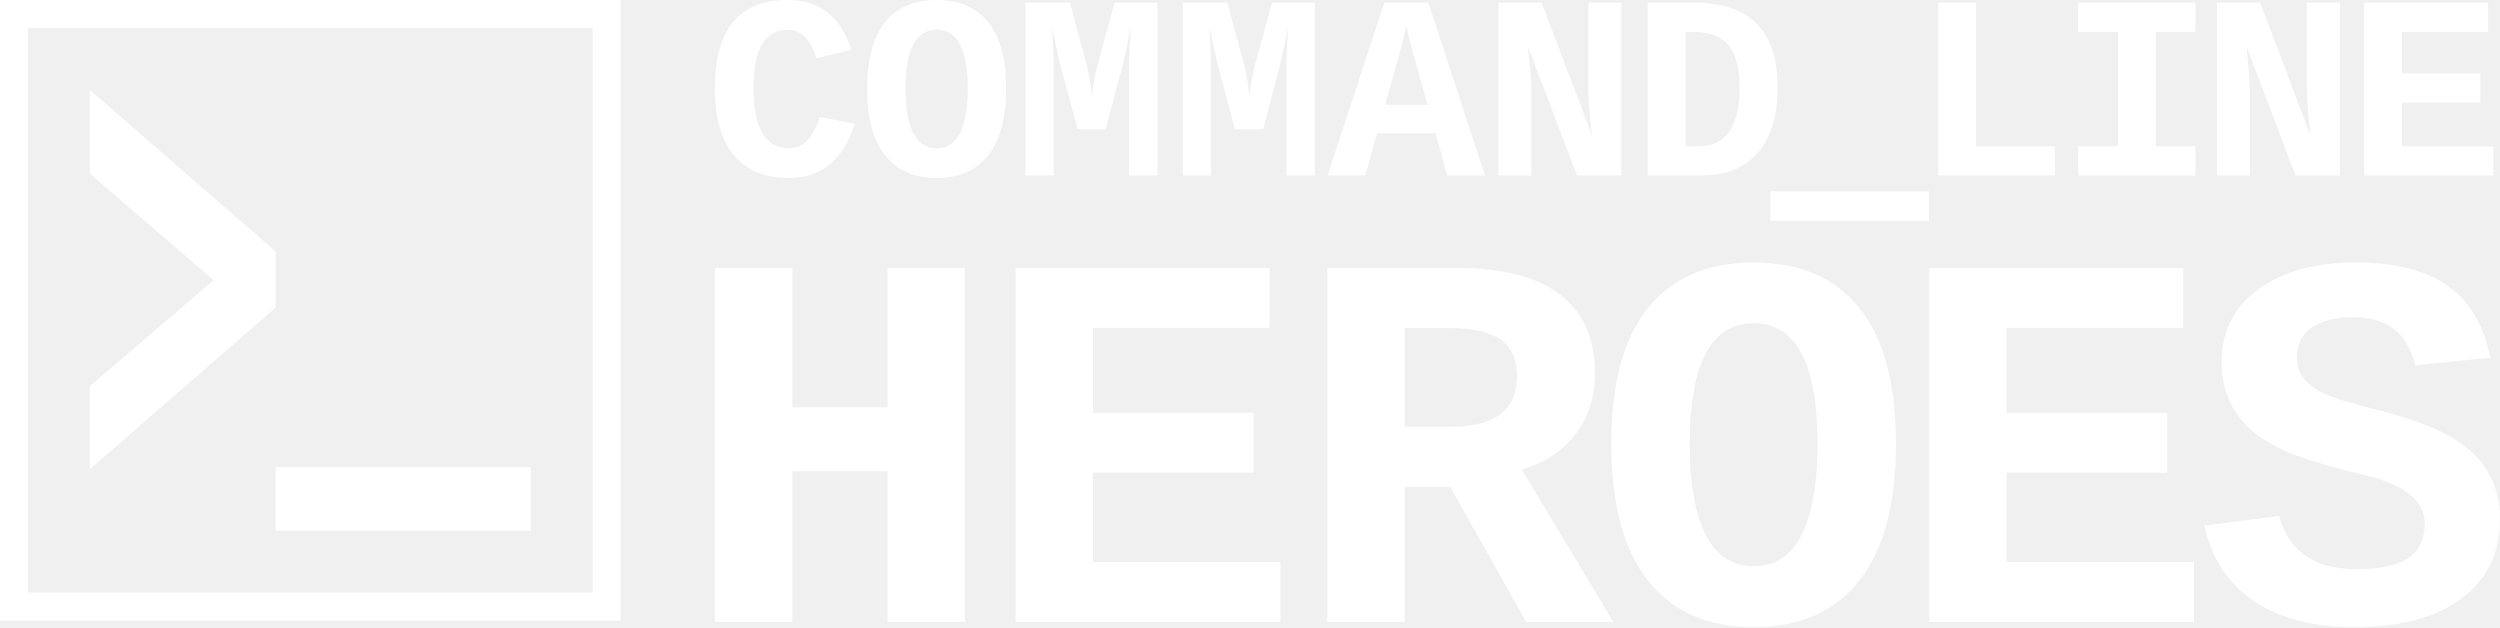
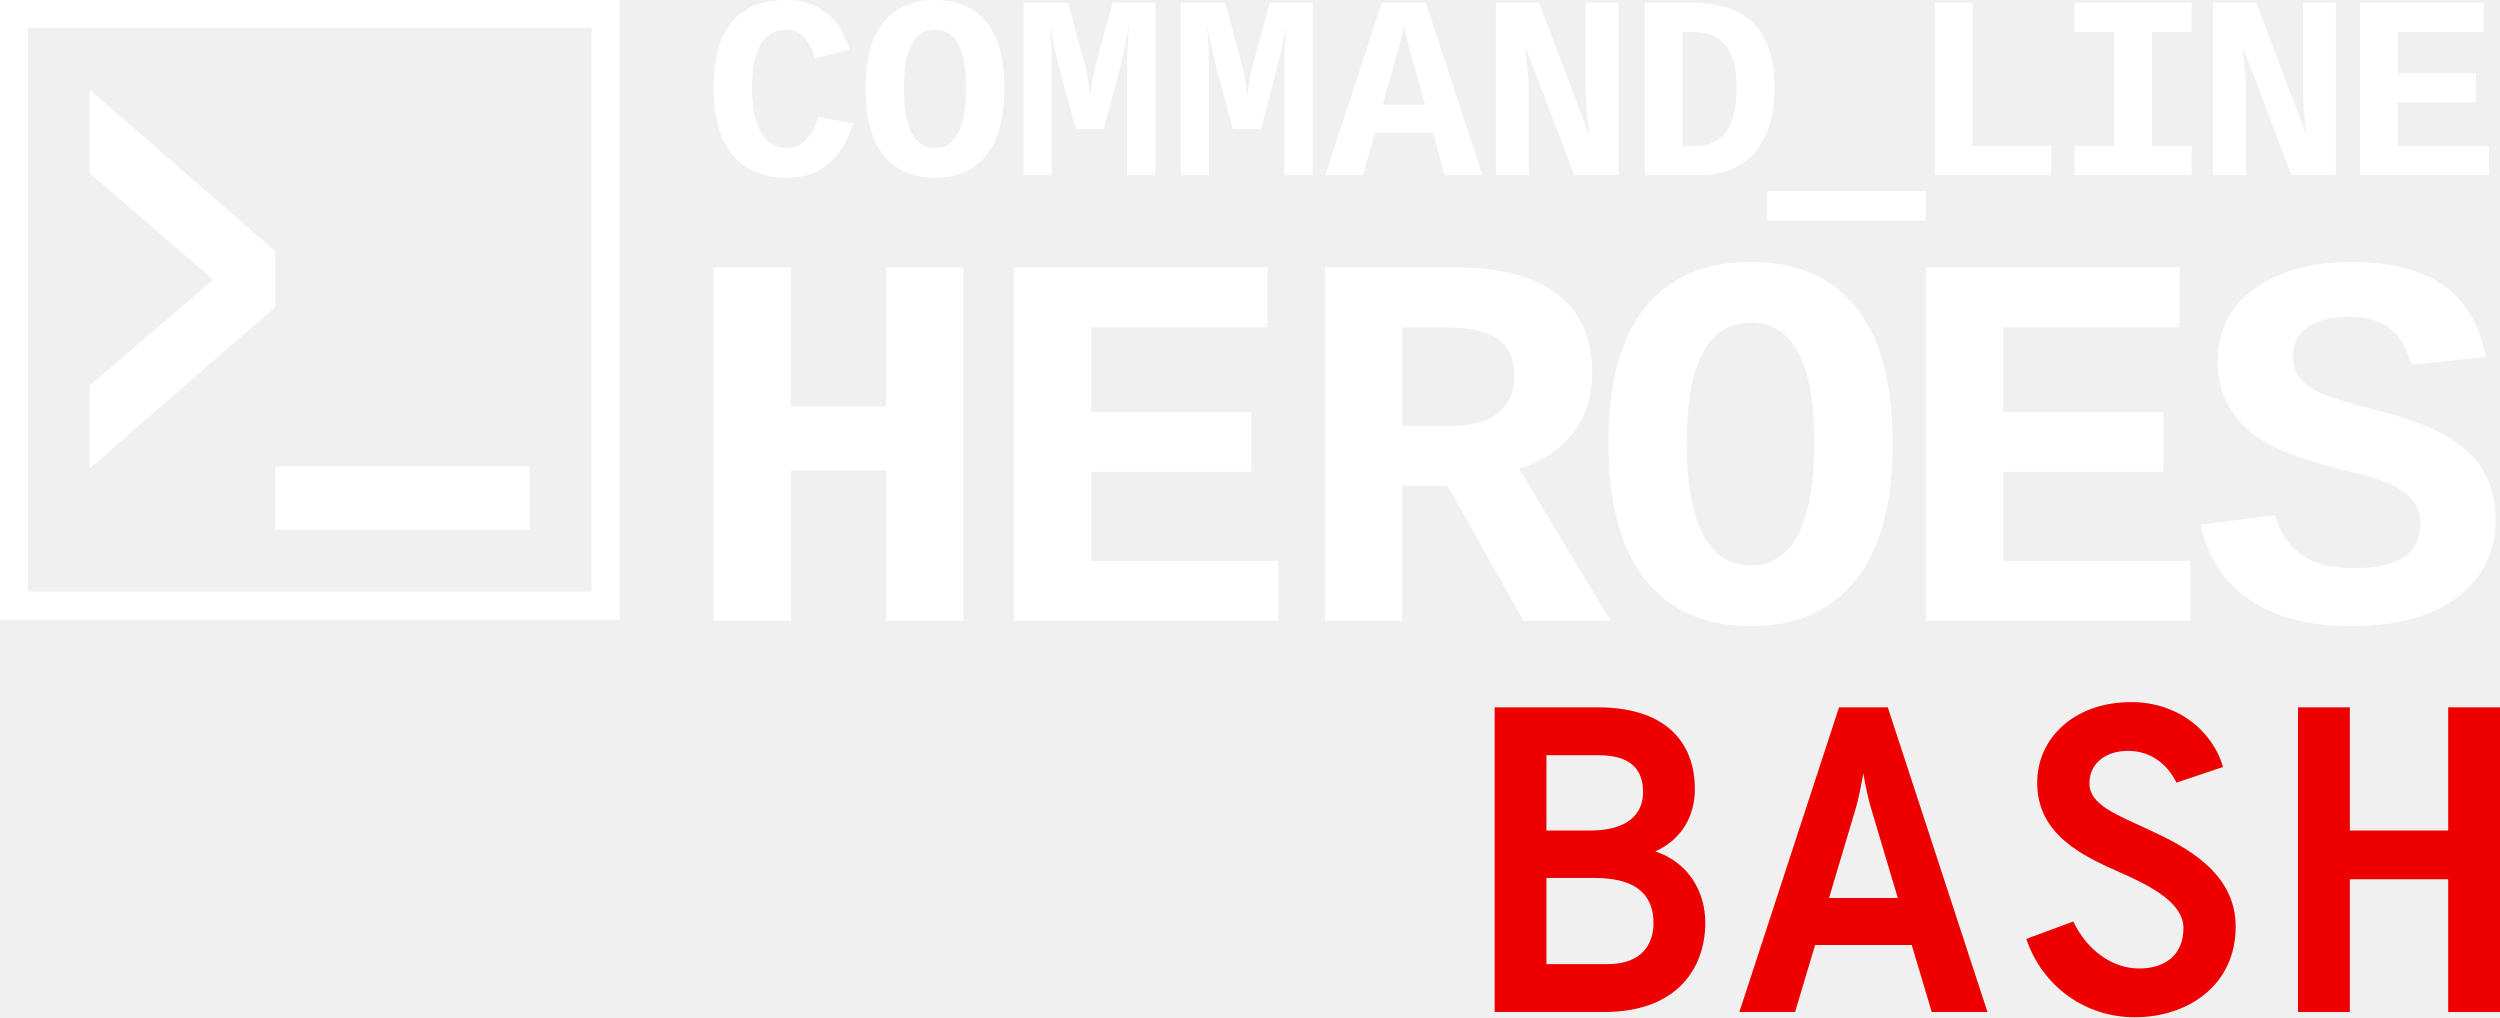
- <svg xmlns="http://www.w3.org/2000/svg" version="1.1" id="svg2" xml:space="preserve" width="1073.417" height="269.285" viewBox="0 0 1073.417 269.285">
+ <svg xmlns="http://www.w3.org/2000/svg" version="1.1" id="svg2" xml:space="preserve" width="1075.289" height="437.534" viewBox="0 0 1075.289 437.534">
  <defs id="defs6">
    <clipPath clipPathUnits="userSpaceOnUse" id="clipPath20">
      <path d="M 0,1080 H 1920 V 0 H 0 Z" id="path18" />
    </clipPath>
  </defs>
-   <g id="g10" transform="matrix(1.333333,0,0,-1.333333,-743.42,852.7344)">
-     <path d="m 1127.677,577.935 h 51.061 v -9.514 h -51.061 z" style="fill:#ffffff;fill-opacity:1;fill-rule:nonzero;stroke:none" id="path12" />
-     <g id="g14">
-       <g id="g16" clip-path="url(#clipPath20)">
-         <g id="g22" transform="translate(800.1528,611.1309)">
-           <path d="m 0,0 c 0,-6.183 0.962,-10.956 2.887,-14.309 1.925,-3.357 4.799,-5.031 8.622,-5.031 4.452,0 7.752,3.353 9.897,10.063 l 11.259,-2.144 C 29.008,-23.08 21.916,-28.907 11.386,-28.907 c -7.73,0 -13.618,2.452 -17.675,7.361 -4.056,4.908 -6.082,12.089 -6.082,21.546 0,18.945 7.809,28.419 23.423,28.419 5.115,0 9.4,-1.349 12.85,-4.043 3.45,-2.693 5.985,-6.697 7.607,-12.001 L 20.294,9.65 c -0.8,2.918 -1.995,5.177 -3.59,6.786 -1.596,1.608 -3.424,2.412 -5.485,2.412 C 3.74,18.848 0,12.568 0,0" style="fill:#ffffff;fill-opacity:1;fill-rule:nonzero;stroke:none" id="path24" />
+   <g id="g10" transform="matrix(1.333333,0,0,-1.333333,-743.42,1114.736)">
+     <g id="g899" transform="translate(-1.0608751e-6,196.5008)">
+       <path id="path12" style="fill:#ffffff;fill-opacity:1;fill-rule:nonzero;stroke:none" d="m 1127.677,577.935 h 51.061 v -9.514 h -51.061 z" />
+       <g id="g14">
+         <g clip-path="url(#clipPath20)" id="g16">
+           <g transform="translate(800.1528,611.1309)" id="g22">
+             <path id="path24" style="fill:#ffffff;fill-opacity:1;fill-rule:nonzero;stroke:none" d="m 0,0 c 0,-6.183 0.962,-10.956 2.887,-14.309 1.925,-3.357 4.799,-5.031 8.622,-5.031 4.452,0 7.752,3.353 9.897,10.063 l 11.259,-2.144 C 29.008,-23.08 21.916,-28.907 11.386,-28.907 c -7.73,0 -13.618,2.452 -17.675,7.361 -4.056,4.908 -6.082,12.089 -6.082,21.546 0,18.945 7.809,28.419 23.423,28.419 5.115,0 9.4,-1.349 12.85,-4.043 3.45,-2.693 5.985,-6.697 7.607,-12.001 L 20.294,9.65 c -0.8,2.918 -1.995,5.177 -3.59,6.786 -1.596,1.608 -3.424,2.412 -5.485,2.412 C 3.74,18.848 0,12.568 0,0" />
+           </g>
+           <g transform="translate(869.2236,611.0518)" id="g26">
+             <path id="path28" style="fill:#ffffff;fill-opacity:1;fill-rule:nonzero;stroke:none" d="m 0,0 c 0,12.617 -3.34,18.927 -10.02,18.927 -6.71,0 -10.063,-6.31 -10.063,-18.927 0,-6.328 0.844,-11.118 2.536,-14.375 1.692,-3.256 4.201,-4.886 7.527,-4.886 3.327,0 5.828,1.63 7.506,4.886 C -0.839,-11.118 0,-6.328 0,0 m 12.331,0 c 0,-9.488 -1.925,-16.664 -5.774,-21.529 -3.85,-4.869 -9.374,-7.299 -16.577,-7.299 -7.207,0 -12.739,2.43 -16.602,7.299 -3.863,4.865 -5.792,12.041 -5.792,21.529 0,9.483 1.929,16.607 5.792,21.362 3.863,4.755 9.395,7.137 16.602,7.137 7.203,0 12.727,-2.382 16.577,-7.137 C 10.406,16.607 12.331,9.483 12.331,0" />
+           </g>
+           <g transform="translate(921.1479,583.0454)" id="g30">
+             <path id="path32" style="fill:#ffffff;fill-opacity:1;fill-rule:nonzero;stroke:none" d="M 0,0 V 35.798 C 0,38.685 0.22,42.825 0.659,48.212 -0.967,40.241 -1.995,35.552 -2.435,34.15 L -7.55,14.849 h -8.991 l -5.194,19.301 c -0.8,2.971 -1.846,7.655 -3.138,14.062 l 0.29,-4.122 c 0.193,-2.887 0.29,-5.651 0.29,-8.292 V 0 h -9.075 v 55.639 h 14.313 l 5.568,-20.584 c 0.409,-1.292 0.932,-4.465 1.565,-9.523 0.549,4.259 1.098,7.423 1.652,9.484 l 5.607,20.623 H 9.154 V 0 Z" />
+           </g>
+           <g transform="translate(971.835,583.0454)" id="g34">
+             <path id="path36" style="fill:#ffffff;fill-opacity:1;fill-rule:nonzero;stroke:none" d="M 0,0 V 35.798 C 0,38.685 0.22,42.825 0.659,48.212 -0.967,40.241 -1.995,35.552 -2.435,34.15 L -7.55,14.849 h -8.992 l -5.194,19.301 c -0.8,2.971 -1.846,7.655 -3.138,14.062 l 0.291,-4.122 c 0.193,-2.887 0.29,-5.651 0.29,-8.292 V 0 h -9.075 v 55.639 h 14.313 l 5.568,-20.584 c 0.408,-1.292 0.931,-4.465 1.564,-9.523 0.549,4.259 1.099,7.423 1.652,9.484 l 5.608,20.623 H 9.153 V 0 Z" />
+           </g>
+           <g transform="translate(1010.437,631.1743)" id="g38">
+             <path id="path40" style="fill:#ffffff;fill-opacity:1;fill-rule:nonzero;stroke:none" d="m 0,0 c -0.22,-1.151 -0.629,-2.878 -1.218,-5.172 -0.593,-2.299 -2.47,-9.027 -5.629,-20.189 H 6.847 C 3.63,-14.036 1.735,-7.255 1.173,-5.027 0.61,-2.804 0.22,-1.125 0,0 M 25.321,-48.129 H 13.196 l -3.797,13.61 H -9.404 l -3.793,-13.61 H -25.365 L -7.093,7.51 H 7.093 Z" />
+           </g>
+           <g transform="translate(1065.399,583.0454)" id="g42">
+             <path id="path44" style="fill:#ffffff;fill-opacity:1;fill-rule:nonzero;stroke:none" d="m 0,0 -15.838,41.656 c 0.769,-6.93 1.155,-11.795 1.155,-14.599 V 0 h -10.599 v 55.639 h 13.9 L 4.825,12.867 C 4.056,19.332 3.669,24.346 3.669,27.923 v 27.716 h 10.6 V 0 Z" />
+           </g>
+           <g transform="translate(1117.75,611.2979)" id="g46">
+             <path id="path48" style="fill:#ffffff;fill-opacity:1;fill-rule:nonzero;stroke:none" d="m 0,0 c 0,6.24 -1.178,10.797 -3.524,13.671 -2.352,2.874 -6.14,4.311 -11.365,4.311 h -2.513 v -36.83 h 4.205 C -4.399,-18.848 0,-12.564 0,0 m 12.247,0 c 0,-9.075 -2.118,-16.049 -6.35,-20.931 -4.236,-4.882 -10.27,-7.321 -18.105,-7.321 h -17.363 v 55.639 h 14.888 c 9.018,0 15.759,-2.263 20.229,-6.785 C 10.015,16.075 12.247,9.211 12.247,0" />
+           </g>
+           <g transform="translate(1181.708,583.0454)" id="g50">
+             <path id="path52" style="fill:#ffffff;fill-opacity:1;fill-rule:nonzero;stroke:none" d="M 0,0 V 55.639 H 12.169 V 9.404 H 37.573 V 0 Z" />
+           </g>
+           <g transform="translate(1226.787,638.6846)" id="g54">
+             <path id="path56" style="fill:#ffffff;fill-opacity:1;fill-rule:nonzero;stroke:none" d="M 0,0 H 37.78 V -9.404 H 24.952 V -46.235 H 37.78 v -9.404 H 0 v 9.404 H 12.828 V -9.404 H 0 Z" />
+           </g>
+           <g transform="translate(1296.783,583.0454)" id="g58">
+             <path id="path60" style="fill:#ffffff;fill-opacity:1;fill-rule:nonzero;stroke:none" d="m 0,0 -15.838,41.656 c 0.77,-6.93 1.156,-11.795 1.156,-14.599 V 0 h -10.599 v 55.639 h 13.899 L 4.825,12.867 C 4.057,19.332 3.67,24.346 3.67,27.923 v 27.716 h 10.6 V 0 Z" />
+           </g>
+           <g transform="translate(1318.893,583.0454)" id="g62">
+             <path id="path64" style="fill:#ffffff;fill-opacity:1;fill-rule:nonzero;stroke:none" d="M 0,0 V 55.639 H 39.92 V 46.235 H 12.164 V 32.871 H 37.406 V 23.467 H 12.164 V 9.404 H 41.611 V 0 Z" />
+           </g>
+           <g transform="translate(843.377,439.2812)" id="g66">
+             <path id="path68" style="fill:#ffffff;fill-opacity:1;fill-rule:nonzero;stroke:none" d="M 0,0 V 48.5 H -30.665 V 0 h -24.93 v 113.98 h 24.93 V 69.117 H 0 V 113.98 H 24.93 V 0 Z" />
+           </g>
+           <g transform="translate(884.6206,439.2812)" id="g70">
+             <path id="path72" style="fill:#ffffff;fill-opacity:1;fill-rule:nonzero;stroke:none" d="M 0,0 V 113.98 H 81.785 V 94.713 H 24.921 V 67.344 H 76.635 V 48.076 H 24.921 V 19.267 h 60.33 V 0 Z" />
+           </g>
+           <g transform="translate(1046.093,518.4463)" id="g74">
+             <path id="path76" style="fill:#ffffff;fill-opacity:1;fill-rule:nonzero;stroke:none" d="m 0,0 c 0,5.294 -1.746,9.201 -5.239,11.704 -3.493,2.512 -9.067,3.763 -16.729,3.763 h -14.198 v -31.772 h 14.874 C -7.094,-16.305 0,-10.867 0,0 m 2.962,-79.165 -24.506,43.512 h -14.622 v -43.512 h -24.92 v 113.98 h 41.738 c 14.873,0 25.993,-2.899 33.375,-8.706 7.383,-5.798 11.065,-14.162 11.065,-25.092 0,-7.716 -2.079,-14.279 -6.248,-19.69 -4.168,-5.402 -9.94,-9.21 -17.323,-11.407 l 29.486,-49.085 z" />
+           </g>
+           <g transform="translate(1142.842,496.6494)" id="g78">
+             <path id="path80" style="fill:#ffffff;fill-opacity:1;fill-rule:nonzero;stroke:none" d="m 0,0 c 0,25.857 -6.843,38.785 -20.527,38.785 -13.748,0 -20.618,-12.928 -20.618,-38.785 0,-12.956 1.729,-22.77 5.195,-29.45 3.467,-6.671 8.607,-10.011 15.423,-10.011 6.815,0 11.937,3.34 15.377,10.011 C -1.72,-22.77 0,-12.956 0,0 m 25.263,0 c 0,-19.429 -3.944,-34.132 -11.83,-44.106 -7.887,-9.967 -19.204,-14.956 -33.96,-14.956 -14.766,0 -26.101,4.989 -34.015,14.956 -7.913,9.974 -11.866,24.677 -11.866,44.106 0,19.437 3.953,34.022 11.866,43.773 7.914,9.742 19.249,14.613 34.015,14.613 14.756,0 26.073,-4.871 33.96,-14.613 C 21.319,34.022 25.263,19.437 25.263,0" />
+           </g>
+           <g transform="translate(1178.846,439.2812)" id="g82">
+             <path id="path84" style="fill:#ffffff;fill-opacity:1;fill-rule:nonzero;stroke:none" d="M 0,0 V 113.98 H 81.784 V 94.713 H 24.921 V 67.344 H 76.635 V 48.076 H 24.921 V 19.267 h 60.33 V 0 Z" />
+           </g>
+           <g transform="translate(1362.628,472.3135)" id="g86">
+             <path id="path88" style="fill:#ffffff;fill-opacity:1;fill-rule:nonzero;stroke:none" d="m 0,0 c 0,-10.813 -4.124,-19.303 -12.371,-25.47 -8.256,-6.168 -19.734,-9.256 -34.437,-9.256 -13.235,0 -24.02,2.791 -32.357,8.365 -8.337,5.582 -13.694,13.694 -16.053,24.336 l 24.074,3.124 c 1.297,-5.294 4.007,-9.472 8.113,-12.542 4.114,-3.07 9.75,-4.61 16.898,-4.61 7.437,0 12.946,1.189 16.521,3.547 3.575,2.368 5.366,6.06 5.366,11.074 0,3.719 -1.575,6.852 -4.735,9.418 -3.152,2.566 -7.744,4.574 -13.766,6.041 -12.119,2.926 -20.663,5.483 -25.65,7.644 -4.979,2.17 -8.968,4.609 -11.957,7.31 -2.98,2.71 -5.276,5.879 -6.878,9.507 -1.612,3.638 -2.414,7.707 -2.414,12.209 0,9.859 3.962,17.664 11.876,23.408 7.914,5.745 18.348,8.617 31.304,8.617 12.613,0 22.472,-2.494 29.567,-7.473 7.103,-4.988 11.695,-12.722 13.775,-23.201 l -24.165,-2.449 c -2.476,10.308 -9.039,15.467 -19.69,15.467 -5.969,0 -10.534,-1.116 -13.685,-3.34 -3.151,-2.224 -4.727,-5.42 -4.727,-9.588 0,-2.764 0.756,-5.06 2.279,-6.888 1.521,-1.837 3.591,-3.385 6.212,-4.646 2.62,-1.269 7.949,-2.944 16.007,-5.033 10.588,-2.592 18.727,-5.473 24.416,-8.661 5.691,-3.178 9.86,-7.022 12.506,-11.532 C -1.324,10.876 0,5.744 0,0" />
+           </g>
+           <path id="path90" style="fill:#ffffff;fill-opacity:1;fill-rule:nonzero;stroke:none" d="M 757.407,639.55 H 557.565 V 439.708 h 199.842 z m -9,-190.842 H 566.565 V 630.55 h 181.842 z" />
+           <g transform="translate(586.5039,488.4805)" id="g92">
+             <path id="path94" style="fill:#ffffff;fill-opacity:1;fill-rule:nonzero;stroke:none" d="M 0,0 V 26.726 L 39.876,60.844 0,95.174 v 26.93 L 59.817,70.094 V 52.011 Z" />
+           </g>
+           <path id="path96" style="fill:#ffffff;fill-opacity:1;fill-rule:nonzero;stroke:none" d="m 646.321,489.095 h 82.147 v -20.421 h -82.147 z" />
        </g>
-         <g id="g26" transform="translate(869.2236,611.0518)">
-           <path d="m 0,0 c 0,12.617 -3.34,18.927 -10.02,18.927 -6.71,0 -10.063,-6.31 -10.063,-18.927 0,-6.328 0.844,-11.118 2.536,-14.375 1.692,-3.256 4.201,-4.886 7.527,-4.886 3.327,0 5.828,1.63 7.506,4.886 C -0.839,-11.118 0,-6.328 0,0 m 12.331,0 c 0,-9.488 -1.925,-16.664 -5.774,-21.529 -3.85,-4.869 -9.374,-7.299 -16.577,-7.299 -7.207,0 -12.739,2.43 -16.602,7.299 -3.863,4.865 -5.792,12.041 -5.792,21.529 0,9.483 1.929,16.607 5.792,21.362 3.863,4.755 9.395,7.137 16.602,7.137 7.203,0 12.727,-2.382 16.577,-7.137 C 10.406,16.607 12.331,9.483 12.331,0" style="fill:#ffffff;fill-opacity:1;fill-rule:nonzero;stroke:none" id="path28" />
-         </g>
-         <g id="g30" transform="translate(921.1479,583.0454)">
-           <path d="M 0,0 V 35.798 C 0,38.685 0.22,42.825 0.659,48.212 -0.967,40.241 -1.995,35.552 -2.435,34.15 L -7.55,14.849 h -8.991 l -5.194,19.301 c -0.8,2.971 -1.846,7.655 -3.138,14.062 l 0.29,-4.122 c 0.193,-2.887 0.29,-5.651 0.29,-8.292 V 0 h -9.075 v 55.639 h 14.313 l 5.568,-20.584 c 0.409,-1.292 0.932,-4.465 1.565,-9.523 0.549,4.259 1.098,7.423 1.652,9.484 l 5.607,20.623 H 9.154 V 0 Z" style="fill:#ffffff;fill-opacity:1;fill-rule:nonzero;stroke:none" id="path32" />
-         </g>
-         <g id="g34" transform="translate(971.835,583.0454)">
-           <path d="M 0,0 V 35.798 C 0,38.685 0.22,42.825 0.659,48.212 -0.967,40.241 -1.995,35.552 -2.435,34.15 L -7.55,14.849 h -8.992 l -5.194,19.301 c -0.8,2.971 -1.846,7.655 -3.138,14.062 l 0.291,-4.122 c 0.193,-2.887 0.29,-5.651 0.29,-8.292 V 0 h -9.075 v 55.639 h 14.313 l 5.568,-20.584 c 0.408,-1.292 0.931,-4.465 1.564,-9.523 0.549,4.259 1.099,7.423 1.652,9.484 l 5.608,20.623 H 9.153 V 0 Z" style="fill:#ffffff;fill-opacity:1;fill-rule:nonzero;stroke:none" id="path36" />
-         </g>
-         <g id="g38" transform="translate(1010.437,631.1743)">
-           <path d="m 0,0 c -0.22,-1.151 -0.629,-2.878 -1.218,-5.172 -0.593,-2.299 -2.47,-9.027 -5.629,-20.189 H 6.847 C 3.63,-14.036 1.735,-7.255 1.173,-5.027 0.61,-2.804 0.22,-1.125 0,0 M 25.321,-48.129 H 13.196 l -3.797,13.61 H -9.404 l -3.793,-13.61 H -25.365 L -7.093,7.51 H 7.093 Z" style="fill:#ffffff;fill-opacity:1;fill-rule:nonzero;stroke:none" id="path40" />
-         </g>
-         <g id="g42" transform="translate(1065.399,583.0454)">
-           <path d="m 0,0 -15.838,41.656 c 0.769,-6.93 1.155,-11.795 1.155,-14.599 V 0 h -10.599 v 55.639 h 13.9 L 4.825,12.867 C 4.056,19.332 3.669,24.346 3.669,27.923 v 27.716 h 10.6 V 0 Z" style="fill:#ffffff;fill-opacity:1;fill-rule:nonzero;stroke:none" id="path44" />
-         </g>
-         <g id="g46" transform="translate(1117.75,611.2979)">
-           <path d="m 0,0 c 0,6.24 -1.178,10.797 -3.524,13.671 -2.352,2.874 -6.14,4.311 -11.365,4.311 h -2.513 v -36.83 h 4.205 C -4.399,-18.848 0,-12.564 0,0 m 12.247,0 c 0,-9.075 -2.118,-16.049 -6.35,-20.931 -4.236,-4.882 -10.27,-7.321 -18.105,-7.321 h -17.363 v 55.639 h 14.888 c 9.018,0 15.759,-2.263 20.229,-6.785 C 10.015,16.075 12.247,9.211 12.247,0" style="fill:#ffffff;fill-opacity:1;fill-rule:nonzero;stroke:none" id="path48" />
-         </g>
-         <g id="g50" transform="translate(1181.708,583.0454)">
-           <path d="M 0,0 V 55.639 H 12.169 V 9.404 H 37.573 V 0 Z" style="fill:#ffffff;fill-opacity:1;fill-rule:nonzero;stroke:none" id="path52" />
-         </g>
-         <g id="g54" transform="translate(1226.787,638.6846)">
-           <path d="M 0,0 H 37.78 V -9.404 H 24.952 V -46.235 H 37.78 v -9.404 H 0 v 9.404 H 12.828 V -9.404 H 0 Z" style="fill:#ffffff;fill-opacity:1;fill-rule:nonzero;stroke:none" id="path56" />
-         </g>
-         <g id="g58" transform="translate(1296.783,583.0454)">
-           <path d="m 0,0 -15.838,41.656 c 0.77,-6.93 1.156,-11.795 1.156,-14.599 V 0 h -10.599 v 55.639 h 13.899 L 4.825,12.867 C 4.057,19.332 3.67,24.346 3.67,27.923 v 27.716 h 10.6 V 0 Z" style="fill:#ffffff;fill-opacity:1;fill-rule:nonzero;stroke:none" id="path60" />
-         </g>
-         <g id="g62" transform="translate(1318.893,583.0454)">
-           <path d="M 0,0 V 55.639 H 39.92 V 46.235 H 12.164 V 32.871 H 37.406 V 23.467 H 12.164 V 9.404 H 41.611 V 0 Z" style="fill:#ffffff;fill-opacity:1;fill-rule:nonzero;stroke:none" id="path64" />
-         </g>
-         <g id="g66" transform="translate(843.377,439.2812)">
-           <path d="M 0,0 V 48.5 H -30.665 V 0 h -24.93 v 113.98 h 24.93 V 69.117 H 0 V 113.98 H 24.93 V 0 Z" style="fill:#ffffff;fill-opacity:1;fill-rule:nonzero;stroke:none" id="path68" />
-         </g>
-         <g id="g70" transform="translate(884.6206,439.2812)">
-           <path d="M 0,0 V 113.98 H 81.785 V 94.713 H 24.921 V 67.344 H 76.635 V 48.076 H 24.921 V 19.267 h 60.33 V 0 Z" style="fill:#ffffff;fill-opacity:1;fill-rule:nonzero;stroke:none" id="path72" />
-         </g>
-         <g id="g74" transform="translate(1046.093,518.4463)">
-           <path d="m 0,0 c 0,5.294 -1.746,9.201 -5.239,11.704 -3.493,2.512 -9.067,3.763 -16.729,3.763 h -14.198 v -31.772 h 14.874 C -7.094,-16.305 0,-10.867 0,0 m 2.962,-79.165 -24.506,43.512 h -14.622 v -43.512 h -24.92 v 113.98 h 41.738 c 14.873,0 25.993,-2.899 33.375,-8.706 7.383,-5.798 11.065,-14.162 11.065,-25.092 0,-7.716 -2.079,-14.279 -6.248,-19.69 -4.168,-5.402 -9.94,-9.21 -17.323,-11.407 l 29.486,-49.085 z" style="fill:#ffffff;fill-opacity:1;fill-rule:nonzero;stroke:none" id="path76" />
-         </g>
-         <g id="g78" transform="translate(1142.842,496.6494)">
-           <path d="m 0,0 c 0,25.857 -6.843,38.785 -20.527,38.785 -13.748,0 -20.618,-12.928 -20.618,-38.785 0,-12.956 1.729,-22.77 5.195,-29.45 3.467,-6.671 8.607,-10.011 15.423,-10.011 6.815,0 11.937,3.34 15.377,10.011 C -1.72,-22.77 0,-12.956 0,0 m 25.263,0 c 0,-19.429 -3.944,-34.132 -11.83,-44.106 -7.887,-9.967 -19.204,-14.956 -33.96,-14.956 -14.766,0 -26.101,4.989 -34.015,14.956 -7.913,9.974 -11.866,24.677 -11.866,44.106 0,19.437 3.953,34.022 11.866,43.773 7.914,9.742 19.249,14.613 34.015,14.613 14.756,0 26.073,-4.871 33.96,-14.613 C 21.319,34.022 25.263,19.437 25.263,0" style="fill:#ffffff;fill-opacity:1;fill-rule:nonzero;stroke:none" id="path80" />
-         </g>
-         <g id="g82" transform="translate(1178.846,439.2812)">
-           <path d="M 0,0 V 113.98 H 81.784 V 94.713 H 24.921 V 67.344 H 76.635 V 48.076 H 24.921 V 19.267 h 60.33 V 0 Z" style="fill:#ffffff;fill-opacity:1;fill-rule:nonzero;stroke:none" id="path84" />
-         </g>
-         <g id="g86" transform="translate(1362.628,472.3135)">
-           <path d="m 0,0 c 0,-10.813 -4.124,-19.303 -12.371,-25.47 -8.256,-6.168 -19.734,-9.256 -34.437,-9.256 -13.235,0 -24.02,2.791 -32.357,8.365 -8.337,5.582 -13.694,13.694 -16.053,24.336 l 24.074,3.124 c 1.297,-5.294 4.007,-9.472 8.113,-12.542 4.114,-3.07 9.75,-4.61 16.898,-4.61 7.437,0 12.946,1.189 16.521,3.547 3.575,2.368 5.366,6.06 5.366,11.074 0,3.719 -1.575,6.852 -4.735,9.418 -3.152,2.566 -7.744,4.574 -13.766,6.041 -12.119,2.926 -20.663,5.483 -25.65,7.644 -4.979,2.17 -8.968,4.609 -11.957,7.31 -2.98,2.71 -5.276,5.879 -6.878,9.507 -1.612,3.638 -2.414,7.707 -2.414,12.209 0,9.859 3.962,17.664 11.876,23.408 7.914,5.745 18.348,8.617 31.304,8.617 12.613,0 22.472,-2.494 29.567,-7.473 7.103,-4.988 11.695,-12.722 13.775,-23.201 l -24.165,-2.449 c -2.476,10.308 -9.039,15.467 -19.69,15.467 -5.969,0 -10.534,-1.116 -13.685,-3.34 -3.151,-2.224 -4.727,-5.42 -4.727,-9.588 0,-2.764 0.756,-5.06 2.279,-6.888 1.521,-1.837 3.591,-3.385 6.212,-4.646 2.62,-1.269 7.949,-2.944 16.007,-5.033 10.588,-2.592 18.727,-5.473 24.416,-8.661 5.691,-3.178 9.86,-7.022 12.506,-11.532 C -1.324,10.876 0,5.744 0,0" style="fill:#ffffff;fill-opacity:1;fill-rule:nonzero;stroke:none" id="path88" />
-         </g>
-         <path d="M 757.407,639.55 H 557.565 V 439.708 h 199.842 z m -9,-190.842 H 566.565 V 630.55 h 181.842 z" style="fill:#ffffff;fill-opacity:1;fill-rule:nonzero;stroke:none" id="path90" />
-         <g id="g92" transform="translate(586.5039,488.4805)">
-           <path d="M 0,0 V 26.726 L 39.876,60.844 0,95.174 v 26.93 L 59.817,70.094 V 52.011 Z" style="fill:#ffffff;fill-opacity:1;fill-rule:nonzero;stroke:none" id="path94" />
-         </g>
-         <path d="m 646.321,489.095 h 82.147 v -20.421 h -82.147 z" style="fill:#ffffff;fill-opacity:1;fill-rule:nonzero;stroke:none" id="path96" />
      </g>
    </g>
+     <g aria-label="BASH" transform="matrix(1,0,0,-1,0,-5.72986)" style="font-style:normal;font-variant:normal;font-weight:normal;font-stretch:normal;font-size:140.416px;line-height:1.25;font-family:'Overpass Mono';-inkscape-font-specification:'Overpass Mono';letter-spacing:0px;word-spacing:0px;fill:#ee0000;fill-opacity:1;stroke:none;stroke-width:8.776" id="text914">
+       <path d="m 1039.712,-515.316 h 35.245 c 24.432,0 32.717,-15.025 32.717,-28.785 0,-9.829 -5.195,-19.377 -16.148,-23.028 8.706,-3.932 12.778,-11.514 12.778,-20.22 0,-13.199 -7.582,-26.258 -31.453,-26.258 h -33.138 z m 16.71,-58.554 v -24.292 h 16.85 c 11.935,0 14.322,6.178 14.322,11.935 0,7.442 -5.476,12.357 -16.99,12.357 z m 0,43.108 v -27.802 h 15.586 c 15.446,0 18.956,7.302 18.956,14.603 0,6.178 -3.23,13.199 -14.884,13.199 z" style="font-style:normal;font-variant:normal;font-weight:bold;font-stretch:normal;font-family:'Overpass Mono';-inkscape-font-specification:'Overpass Mono Bold';letter-spacing:0px;fill:#ee0000;fill-opacity:1;stroke-width:8.776" id="path941" />
+       <path d="m 1180.723,-515.316 h 17.973 l -32.155,-98.291 h -15.727 l -32.155,98.291 h 17.973 l 6.459,-21.624 h 31.172 z m -33.138,-36.789 8.706,-29.207 c 0.702,-2.247 1.685,-7.302 2.387,-10.952 0.562,3.651 1.685,8.706 2.387,10.952 l 8.706,29.207 z" style="font-style:normal;font-variant:normal;font-weight:bold;font-stretch:normal;font-family:'Overpass Mono';-inkscape-font-specification:'Overpass Mono Bold';letter-spacing:0px;fill:#ee0000;fill-opacity:1;stroke-width:8.776" id="path943" />
+       <path d="m 1246.19,-513.631 c 17.412,0 32.577,-10.531 32.577,-29.207 0,-17.552 -16.148,-25.837 -28.364,-31.453 -9.97,-4.634 -18.816,-7.863 -18.816,-14.744 0,-6.74 5.476,-10.531 12.497,-10.531 7.442,0 12.778,4.493 15.586,10.25 l 15.024,-5.055 c -3.51,-11.935 -14.884,-20.922 -29.628,-20.922 -18.535,0 -30.33,11.795 -30.33,25.977 0,16.71 14.463,23.59 26.96,29.066 10.812,4.774 20.22,10.11 20.22,17.833 0,8.706 -5.897,13.059 -14.322,13.059 -8.846,0 -16.99,-6.178 -21.203,-15.165 l -15.165,5.617 c 5.195,15.305 18.956,25.275 34.964,25.275 z" style="font-style:normal;font-variant:normal;font-weight:bold;font-stretch:normal;font-family:'Overpass Mono';-inkscape-font-specification:'Overpass Mono Bold';letter-spacing:0px;fill:#ee0000;fill-opacity:1;stroke-width:8.776" id="path945" />
+       <path d="m 1298.879,-515.316 h 16.71 v -42.827 h 31.734 v 42.827 h 16.709 v -98.291 h -16.709 v 39.738 h -31.734 v -39.738 h -16.71 z" style="font-style:normal;font-variant:normal;font-weight:bold;font-stretch:normal;font-family:'Overpass Mono';-inkscape-font-specification:'Overpass Mono Bold';letter-spacing:0px;fill:#ee0000;fill-opacity:1;stroke-width:8.776" id="path947" />
+     </g>
+     <text xml:space="preserve" style="font-style:normal;font-variant:normal;font-weight:normal;font-stretch:normal;font-size:12px;line-height:1.25;font-family:'Overpass Mono';-inkscape-font-specification:'Overpass Mono';letter-spacing:0px;word-spacing:0px;fill:#000000;fill-opacity:1;stroke:none;stroke-width:0.75" x="1153.624" y="-509.664" id="text918" transform="scale(1,-1)">
+       <tspan id="tspan916" x="1153.624" y="-499.164" style="stroke-width:0.75" />
+     </text>
  </g>
</svg>
